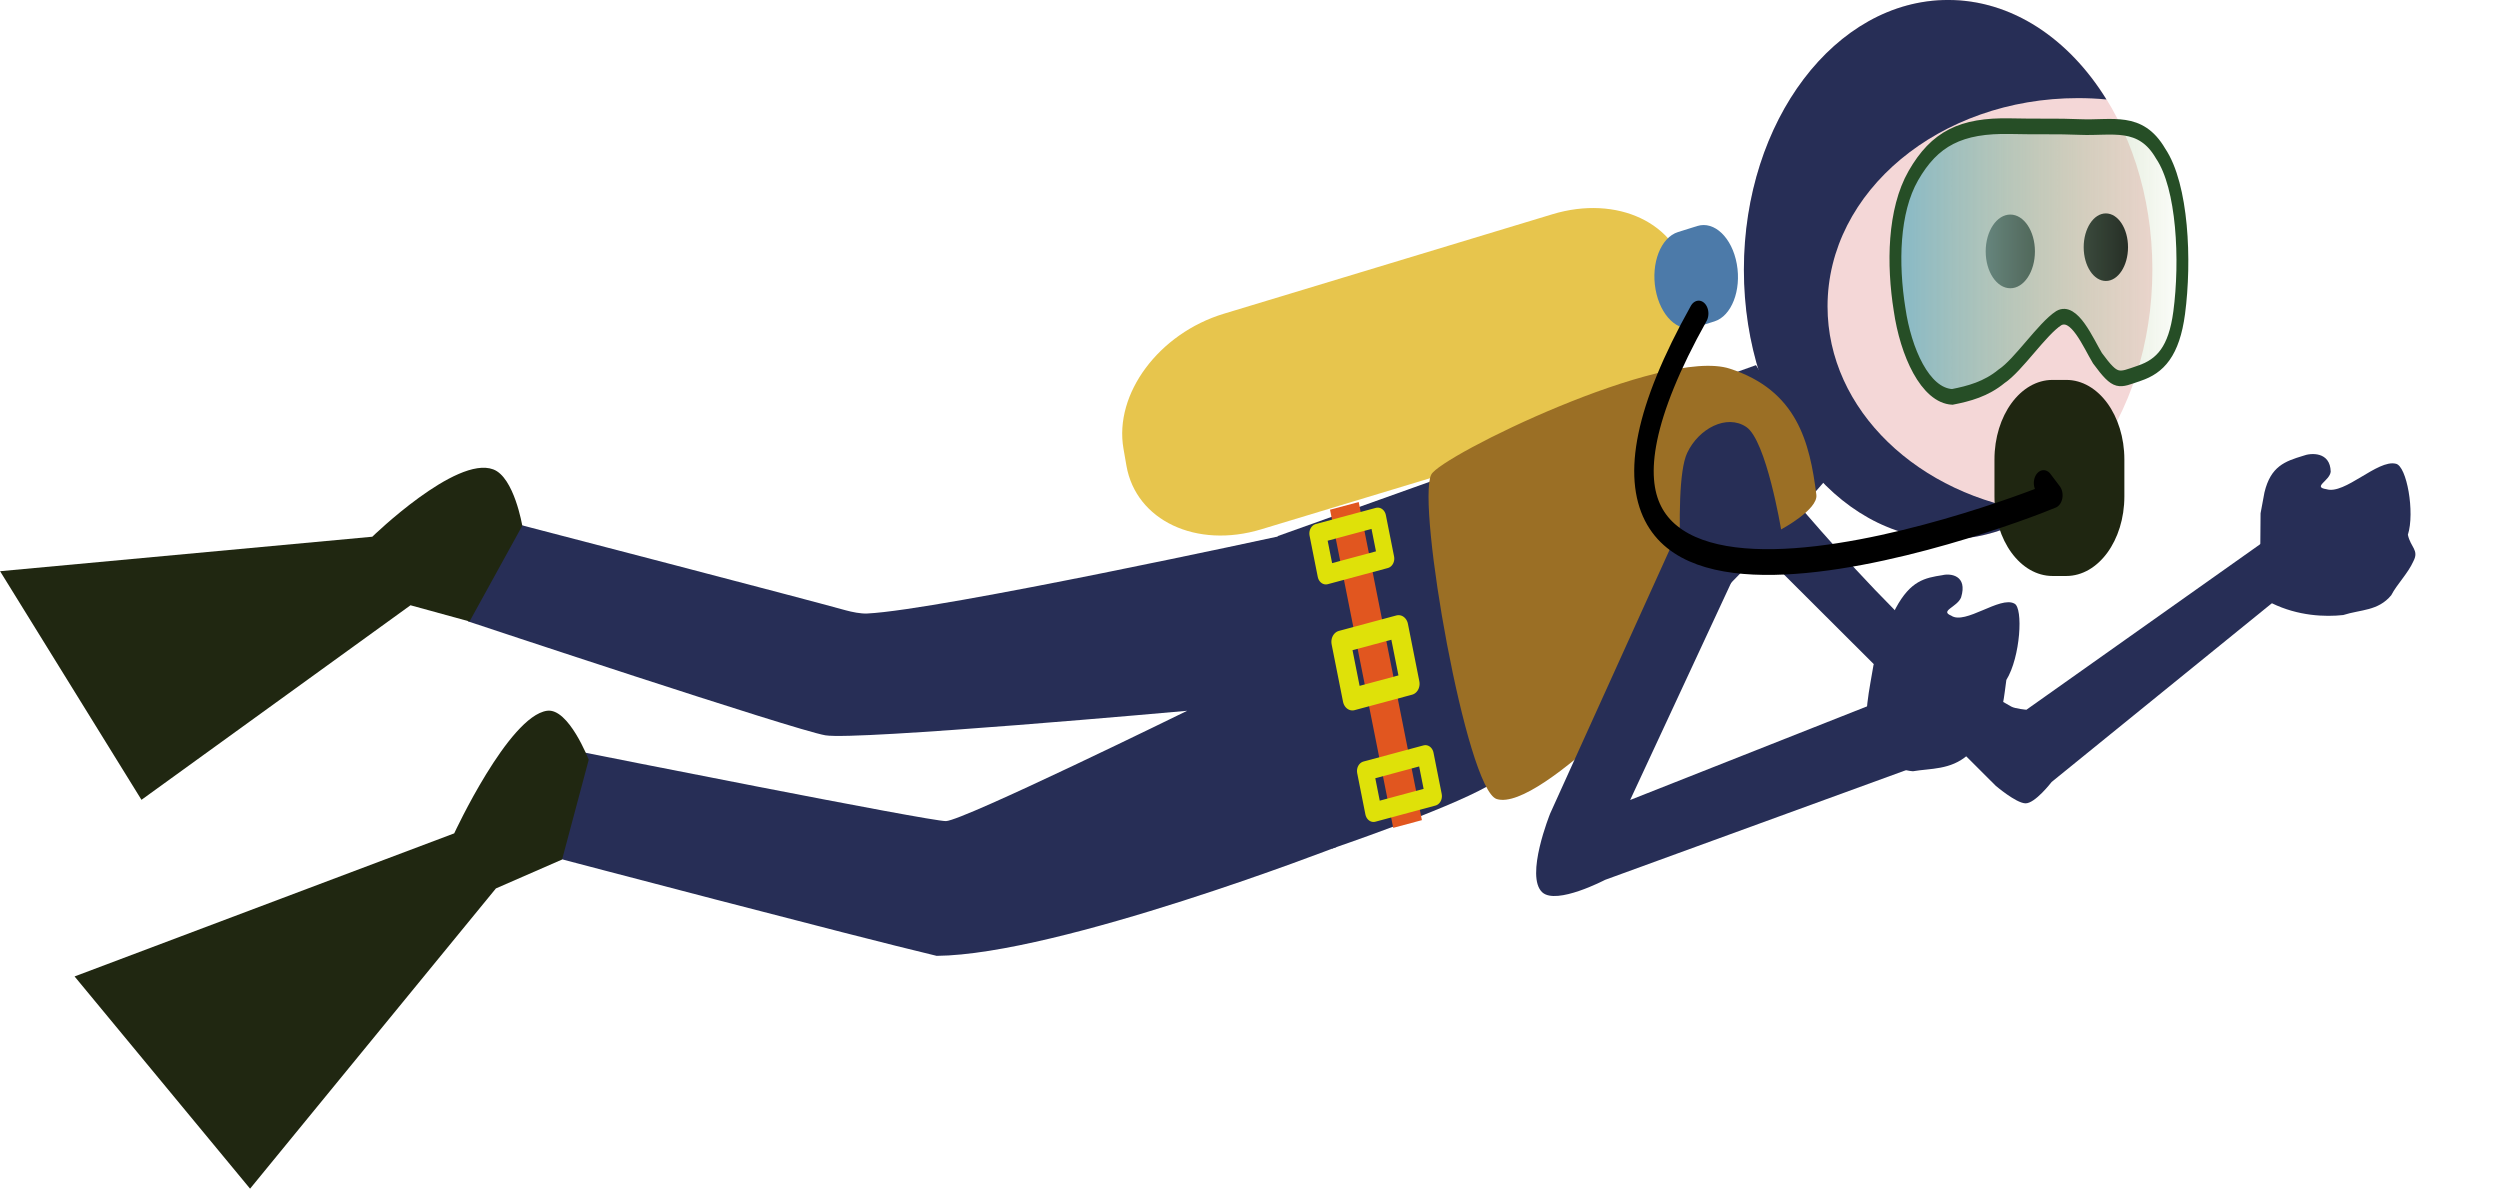
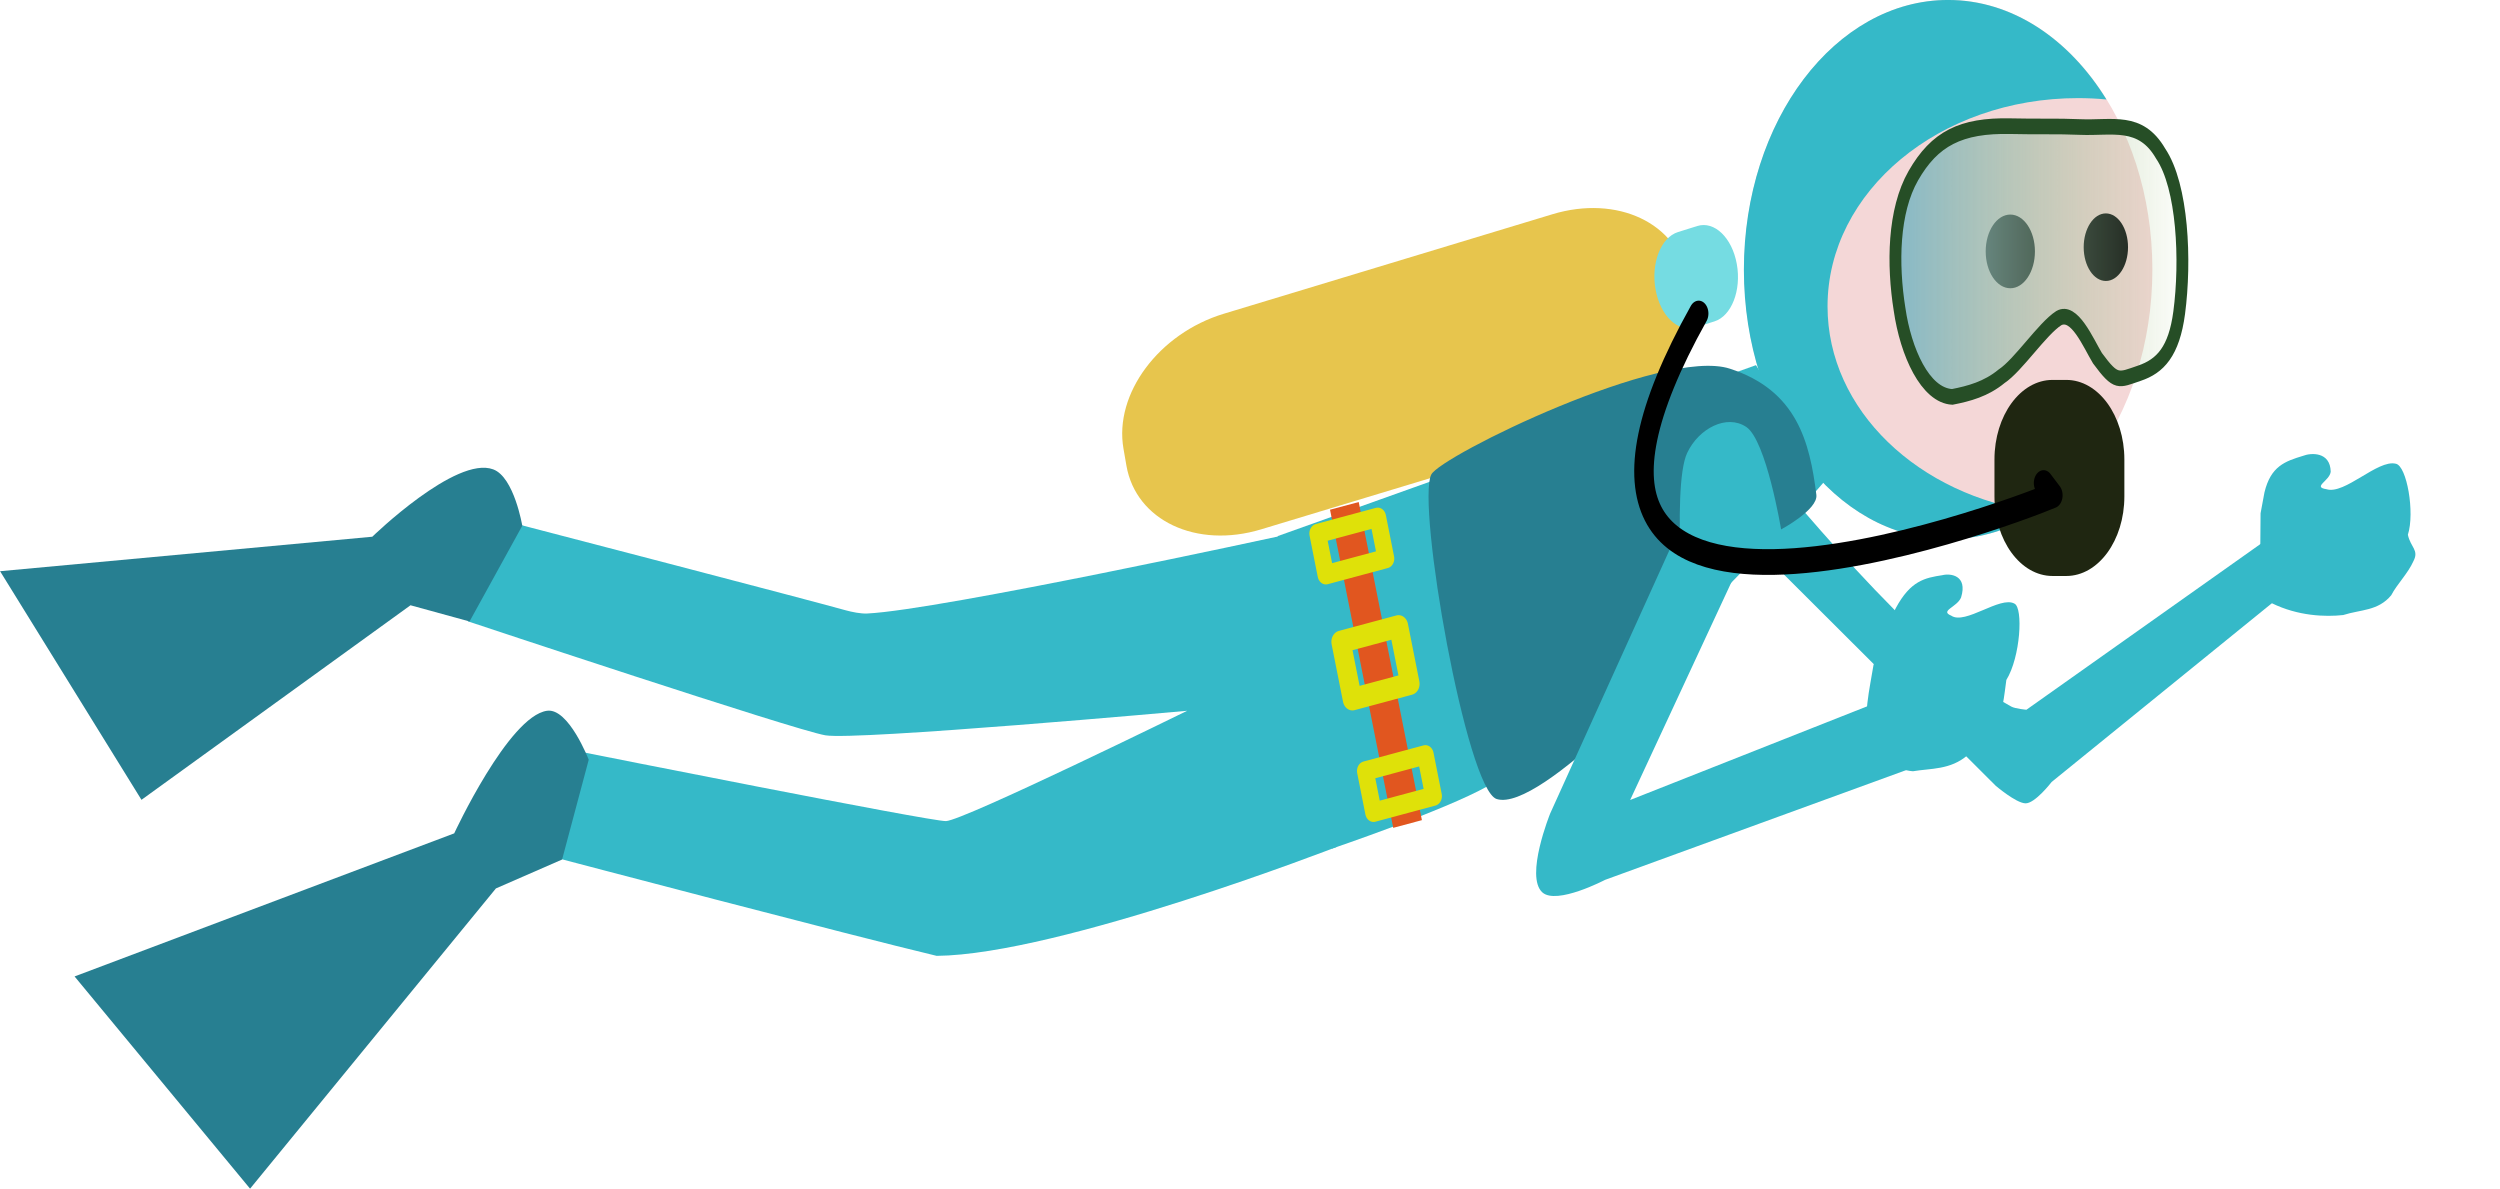
<svg xmlns="http://www.w3.org/2000/svg" id="svg2469" viewBox="0 0 182.26 86.661" version="1.0">
  <defs id="defs2471">
    <linearGradient id="linearGradient3444" y2="562.14" gradientUnits="userSpaceOnUse" x2="-413.5" gradientTransform="matrix(.37756 0 0 .49943 -202.03 81.963)" y1="562.14" x1="-534.62">
      <stop id="stop3277" style="stop-color:#86b9c8" offset="0" />
      <stop id="stop3279" style="stop-color:#a5c074;stop-opacity:0" offset="1" />
    </linearGradient>
  </defs>
  <g id="layer1" transform="translate(-31.73 -34.746)">
    <g id="use3388" transform="matrix(.47352 0 0 .62539 361.13 -173.11)">
-       <path id="path3398" style="fill-rule:evenodd;fill:#272e56" d="m-423.49 386.93s23.62 22.18 37.51 27.8c0.63 0.26 2.33 0.37 2.33 0.37l37.3-20 1.83 6.76-35.25 21.66s-2.57 2.54-4.05 2.49c-1.47-0.05-4.56-2.05-4.56-2.05l-42.46-32.07 7.35-4.96z" />
+       <path id="path3398" style="fill-rule:evenodd;fill:#35B9C8" d="m-423.49 386.93s23.62 22.18 37.51 27.8c0.63 0.26 2.33 0.37 2.33 0.37l37.3-20 1.83 6.76-35.25 21.66s-2.57 2.54-4.05 2.49c-1.47-0.05-4.56-2.05-4.56-2.05l-42.46-32.07 7.35-4.96z" />
      <path id="path3400" style="fill:#f4d7d7" d="m-385.71 374.51a20.714 20.714 0 1 1 -41.43 0 20.714 20.714 0 1 1 41.43 0z" transform="matrix(1.5172 0 0 1.5172 220.94 -204.42)" />
-       <path id="path3402" style="fill-rule:evenodd;fill:#272e56" d="m-425.29 374.93l-73.64 19.93 8.36 36.43s17.38-4.47 23.94-7.27c23.31-9.97 52.34-35.94 52.34-35.94l-11-13.15z" />
-       <path id="path3404" style="fill-rule:evenodd;fill:#272e56" d="m-489.81 431.08s-42.79 12.58-61.62 12.71c-12.99-2.34-58.57-11.43-58.57-11.43l4.29-12.28s53.25 8.04 55.71 8c2.65-0.05 37.14-12.86 37.14-12.86s-50.94 3.48-55.71 2.86-55.04-13.29-55.04-13.29l7.82-11.29s44 8.66 50.37 10.01c0.97 0.2 2.31 0.41 3.31 0.37 11.21-0.41 63.92-9.09 63.92-9.09l8.38 36.29z" />
+       <path id="path3402" style="fill-rule:evenodd;fill:#35B9C8" d="m-425.29 374.93l-73.64 19.93 8.36 36.43s17.38-4.47 23.94-7.27c23.31-9.97 52.34-35.94 52.34-35.94l-11-13.15z" />
+       <path id="path3404" style="fill-rule:evenodd;fill:#35B9C8" d="m-489.81 431.08s-42.79 12.58-61.62 12.71c-12.99-2.34-58.57-11.43-58.57-11.43l4.29-12.28s53.25 8.04 55.71 8c2.65-0.05 37.14-12.86 37.14-12.86s-50.94 3.48-55.71 2.86-55.04-13.29-55.04-13.29l7.82-11.29s44 8.66 50.37 10.01c0.97 0.2 2.31 0.41 3.31 0.37 11.21-0.41 63.92-9.09 63.92-9.09l8.38 36.29z" />
      <path id="path3406" style="fill:#05080c" d="m-445.98 478.34a3.788 4.293 0 1 1 -7.58 0 3.788 4.293 0 1 1 7.58 0z" transform="matrix(.90045 0 0 .91686 33.575 -77.393)" />
      <path id="path3408" style="fill:#05080c" d="m-445.98 478.34a3.788 4.293 0 1 1 -7.58 0 3.788 4.293 0 1 1 7.58 0z" transform="translate(63.64 -116.67)" />
-       <path id="path3410" style="fill:#272e56" d="m-395.71 332.36c-17.35 0-31.44 14.09-31.44 31.44s14.09 31.41 31.44 31.41c4.94 0 9.62-1.13 13.78-3.16-18.34-1.87-32.34-11.9-32.34-23.97 0-13.41 17.27-24.28 38.56-24.28 1.48 0 2.94 0.05 4.38 0.16-5.77-7.08-14.55-11.6-24.38-11.6z" />
+       <path id="path3410" style="fill:#35B9C8" d="m-395.71 332.36c-17.35 0-31.44 14.09-31.44 31.44s14.09 31.41 31.44 31.41c4.94 0 9.62-1.13 13.78-3.16-18.34-1.87-32.34-11.9-32.34-23.97 0-13.41 17.27-24.28 38.56-24.28 1.48 0 2.94 0.05 4.38 0.16-5.77-7.08-14.55-11.6-24.38-11.6z" />
      <path id="path3412" style="fill-rule:evenodd;stroke:#264e26;stroke-width:1.824;fill:url(#linearGradient3444)" d="m-401.06 352.84c3.27-4.32 7.32-5.89 14.93-5.77 4.29 0.08 7.14-0.02 10.75 0.1 4.94 0.16 9.28-0.97 12.39 3.09 3.42 3.83 3.92 12.5 2.86 18.56-0.79 4.5-2.91 6.23-6.13 7.05-3.26 0.84-3.56 1.22-6.45-1.75-1.42-1.78-3.57-5.7-5.96-4.67-2.56 1.25-6.24 5.5-8.81 6.78-2.37 1.48-5.01 2.02-7.59 2.4-4.16-0.17-7.16-5.22-8.11-10.2-1.11-5.26-0.99-11.48 2.12-15.59z" />
      <rect id="rect3414" style="fill:#e7c54d" transform="matrix(.97471 -.22345 .22345 .97471 0 0)" rx="18.567" ry="11.871" height="25.783" width="89.043" y="246.27" x="-595.41" />
      <rect id="rect3416" style="fill:#1f2611" rx="8.943" ry="9.271" height="22.857" width="20" y="376.65" x="-388.57" />
-       <rect id="rect3418" style="fill:#4c7aa9" transform="matrix(.97296 -.23096 .23096 .97296 0 0)" rx="4.902" ry="9.271" height="11.429" width="12.857" y="248.7" x="-513.39" />
-       <path id="path3420" style="fill-rule:evenodd;fill:#9b6f25" d="m-475.28 387.68c-2.31 3.45 5.43 36.75 10.08 37.83 6.83 1.6 29.25-17.24 29.25-17.24s-2.46-19.05 0.07-23.11c1.78-2.86 6.09-4.55 9.09-3.03 3.09 1.55 5.37 11.95 5.37 11.95s5.71-2.31 5.43-4.03c-1.02-6.18-3-12.17-13.32-14.71-10.31-2.54-44.51 10.17-45.97 12.34z" />
+       <rect id="rect3418" style="fill:#75DCE2" transform="matrix(.97296 -.23096 .23096 .97296 0 0)" rx="4.902" ry="9.271" height="11.429" width="12.857" y="248.7" x="-513.39" />
+       <path id="path3420" style="fill-rule:evenodd;fill:#277F91" d="m-475.28 387.68c-2.31 3.45 5.43 36.75 10.08 37.83 6.83 1.6 29.25-17.24 29.25-17.24s-2.46-19.05 0.07-23.11c1.78-2.86 6.09-4.55 9.09-3.03 3.09 1.55 5.37 11.95 5.37 11.95s5.71-2.31 5.43-4.03c-1.02-6.18-3-12.17-13.32-14.71-10.31-2.54-44.51 10.17-45.97 12.34z" />
      <g id="g3422" transform="matrix(.19236 .73326 -.83243 .16944 28.614 702.66)">
        <rect id="rect3424" style="fill:#e1561f" height="5.305" width="50.577" y="494.11" x="-539.37" />
        <rect id="rect3426" style="stroke-linejoin:round;stroke:#dfe109;stroke-linecap:round;stroke-width:3;fill:none" height="11.112" width="6.566" y="491.3" x="-536.29" />
        <rect id="rect3428" style="stroke-linejoin:round;stroke:#dfe109;stroke-linecap:round;stroke-width:3;fill:none" height="11.112" width="6.566" y="491.22" x="-498.51" />
        <rect id="rect3430" style="stroke-linejoin:round;stroke:#dfe109;stroke-linecap:round;stroke-width:3.464;fill:none" height="10.648" width="9.133" y="491.45" x="-518.99" />
      </g>
-       <path id="path3432" style="fill-rule:evenodd;fill:#202711" d="m-619.7 387.08c3.22 0.91 4.47 6.57 4.47 6.57l-8.12 11.16-9.09-1.89-41.42 22.68-21.77-26.65 57.31-4.02s12.89-9.49 18.62-7.85z" />
-       <path id="path3434" style="fill-rule:evenodd;fill:#202711" d="m-611.43 415.22c3.33-0.37 6.43 5.71 6.43 5.71l-4.1 11.63-10.19 3.37-37.85 35-27.02-24.74 58.45-16.68s8.36-13.64 14.28-14.29z" />
-       <path id="path3436" style="fill-rule:evenodd;fill:#272e56" d="m-347 389.76c0.97-3.05 3.16-3.62 5.94-4.26 1.2-0.36 4.19-0.51 4.26 1.85-0.15 1.07-2.87 1.78-0.66 2.04 2.82 0.67 7.89-3.49 10.68-2.97 1.69 0.24 2.96 5.69 1.86 8.28 0.41 1.47 1.75 1.78 0.86 3.07-0.85 1.45-2.54 2.69-3.42 3.98-2.03 1.85-4.66 1.65-7.4 2.31-2.77 0.23-6.94 0.12-10.99-1.38-2.26-1.81-1.16-4.43-1.77-6.73l0.04-3.75" />
-       <path id="path3438" style="fill-rule:evenodd;fill:#272e56" d="m-425.55 394.5l-19.11 31.12 39.9-11.94 3.56 8.19-47.32 13.06s-7.47 2.96-9.66 1.46c-2.71-1.86 1.21-9.2 1.21-9.2l22.23-37.17 9.19 4.48z" />
-       <path id="path3440" style="fill-rule:evenodd;fill:#272e56" d="m-403.76 403.25c2.28-3.2 4.46-3.52 7.19-3.84 1.22-0.23 3.91 0.01 2.86 2.6-0.62 1.14-3.34 1.55-1.52 2.12 2.15 1.12 7.55-2.34 9.74-1.4 1.36 0.5 0.93 6.22-1.25 8.9-0.32 1.66-0.56 4.3-1.94 5.59-1.42 1.46-2.65 1.88-4.02 3.17-2.64 1.74-5.71 1.53-8.42 1.88-2.52-0.13-4.97-1.46-6.69-3.81-1.13-2.28 0.07-5.97 0.61-8.55l1.78-4.08" />
+       <path id="path3432" style="fill-rule:evenodd;fill:#277F91" d="m-619.7 387.08c3.22 0.91 4.47 6.57 4.47 6.57l-8.12 11.16-9.09-1.89-41.42 22.68-21.77-26.65 57.31-4.02s12.89-9.49 18.62-7.85z" />
+       <path id="path3434" style="fill-rule:evenodd;fill:#277F91" d="m-611.43 415.22c3.33-0.37 6.43 5.71 6.43 5.71l-4.1 11.63-10.19 3.37-37.85 35-27.02-24.74 58.45-16.68s8.36-13.64 14.28-14.29z" />
+       <path id="path3436" style="fill-rule:evenodd;fill:#35B9C8" d="m-347 389.76c0.97-3.05 3.16-3.62 5.94-4.26 1.2-0.36 4.19-0.51 4.26 1.85-0.15 1.07-2.87 1.78-0.66 2.04 2.82 0.67 7.89-3.49 10.68-2.97 1.69 0.24 2.96 5.69 1.86 8.28 0.41 1.47 1.75 1.78 0.86 3.07-0.85 1.45-2.54 2.69-3.42 3.98-2.03 1.85-4.66 1.65-7.4 2.31-2.77 0.23-6.94 0.12-10.99-1.38-2.26-1.81-1.16-4.43-1.77-6.73l0.04-3.75" />
+       <path id="path3438" style="fill-rule:evenodd;fill:#35B9C8" d="m-425.55 394.5l-19.11 31.12 39.9-11.94 3.56 8.19-47.32 13.06s-7.47 2.96-9.66 1.46c-2.71-1.86 1.21-9.2 1.21-9.2l22.23-37.17 9.19 4.48z" />
+       <path id="path3440" style="fill-rule:evenodd;fill:#35B9C8" d="m-403.76 403.25c2.28-3.2 4.46-3.52 7.19-3.84 1.22-0.23 3.91 0.01 2.86 2.6-0.62 1.14-3.34 1.55-1.52 2.12 2.15 1.12 7.55-2.34 9.74-1.4 1.36 0.5 0.93 6.22-1.25 8.9-0.32 1.66-0.56 4.3-1.94 5.59-1.42 1.46-2.65 1.88-4.02 3.17-2.64 1.74-5.71 1.53-8.42 1.88-2.52-0.13-4.97-1.46-6.69-3.81-1.13-2.28 0.07-5.97 0.61-8.55l1.78-4.08" />
      <path id="path3442" style="stroke-linejoin:round;stroke:#000000;stroke-linecap:round;stroke-width:3;fill:none" d="m-434.11 368.91c-34.38 46.61 47.11 23.57 54.53 21.19l-1.43-1.43" />
    </g>
  </g>
</svg>
